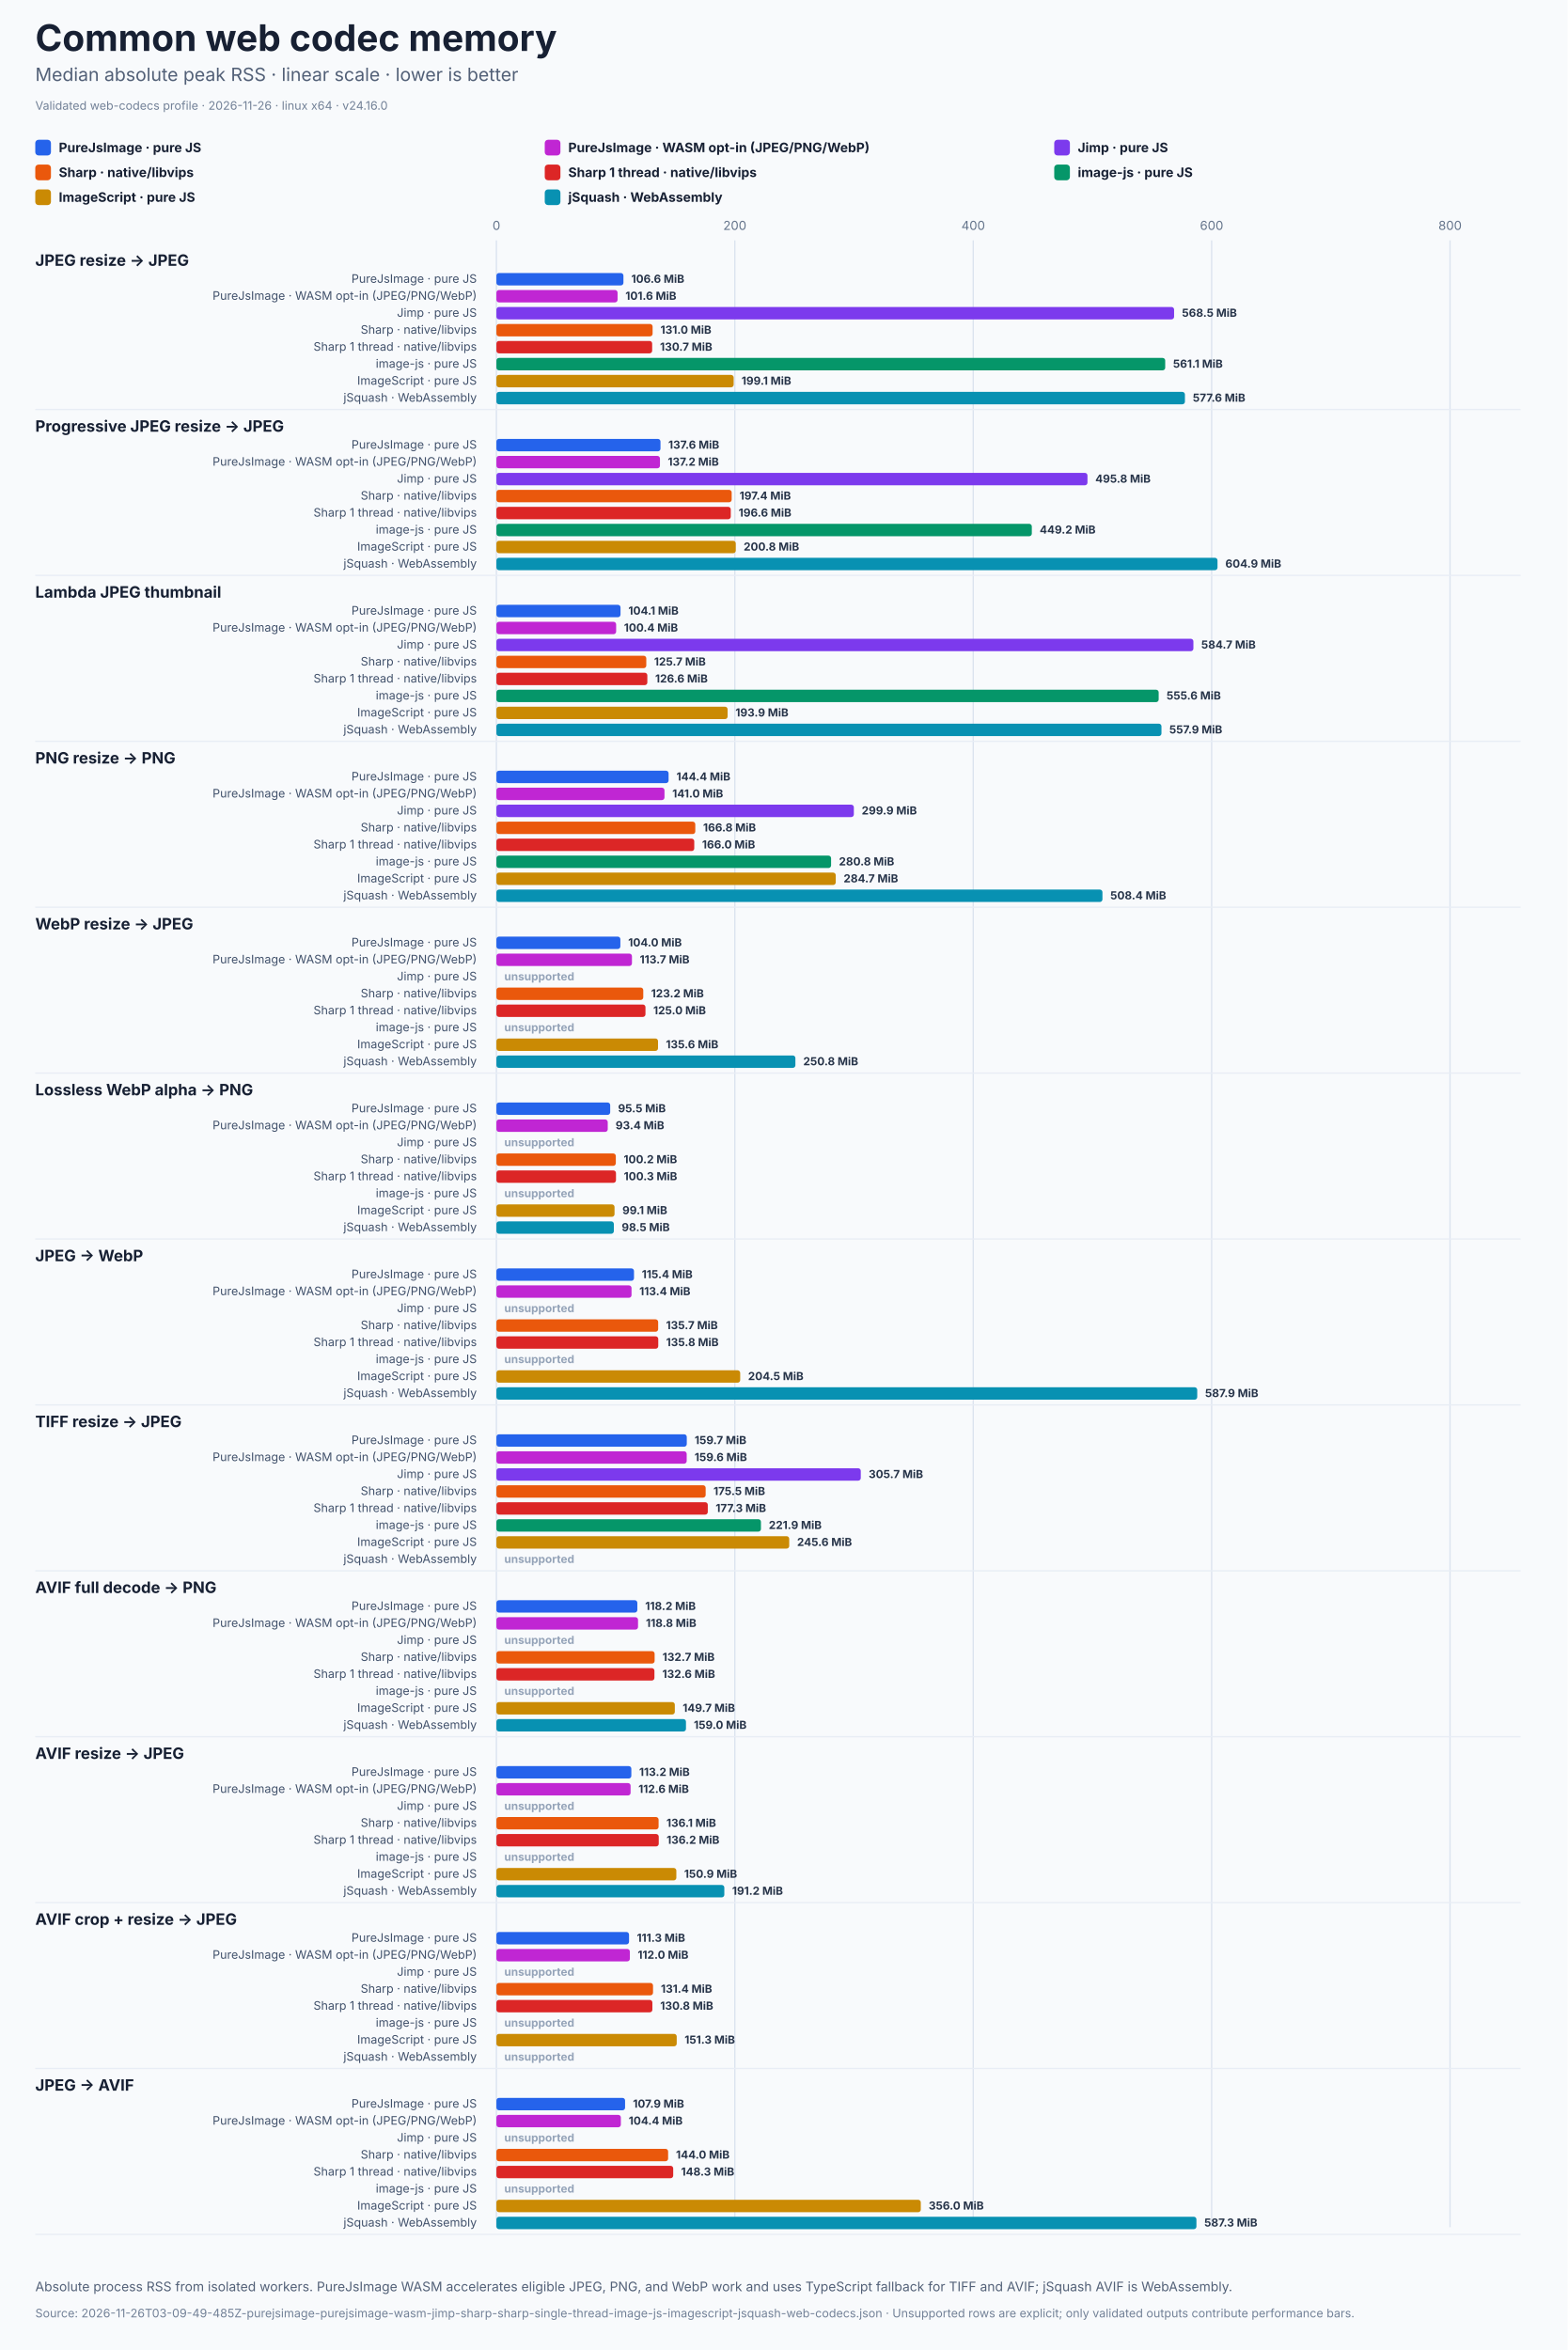
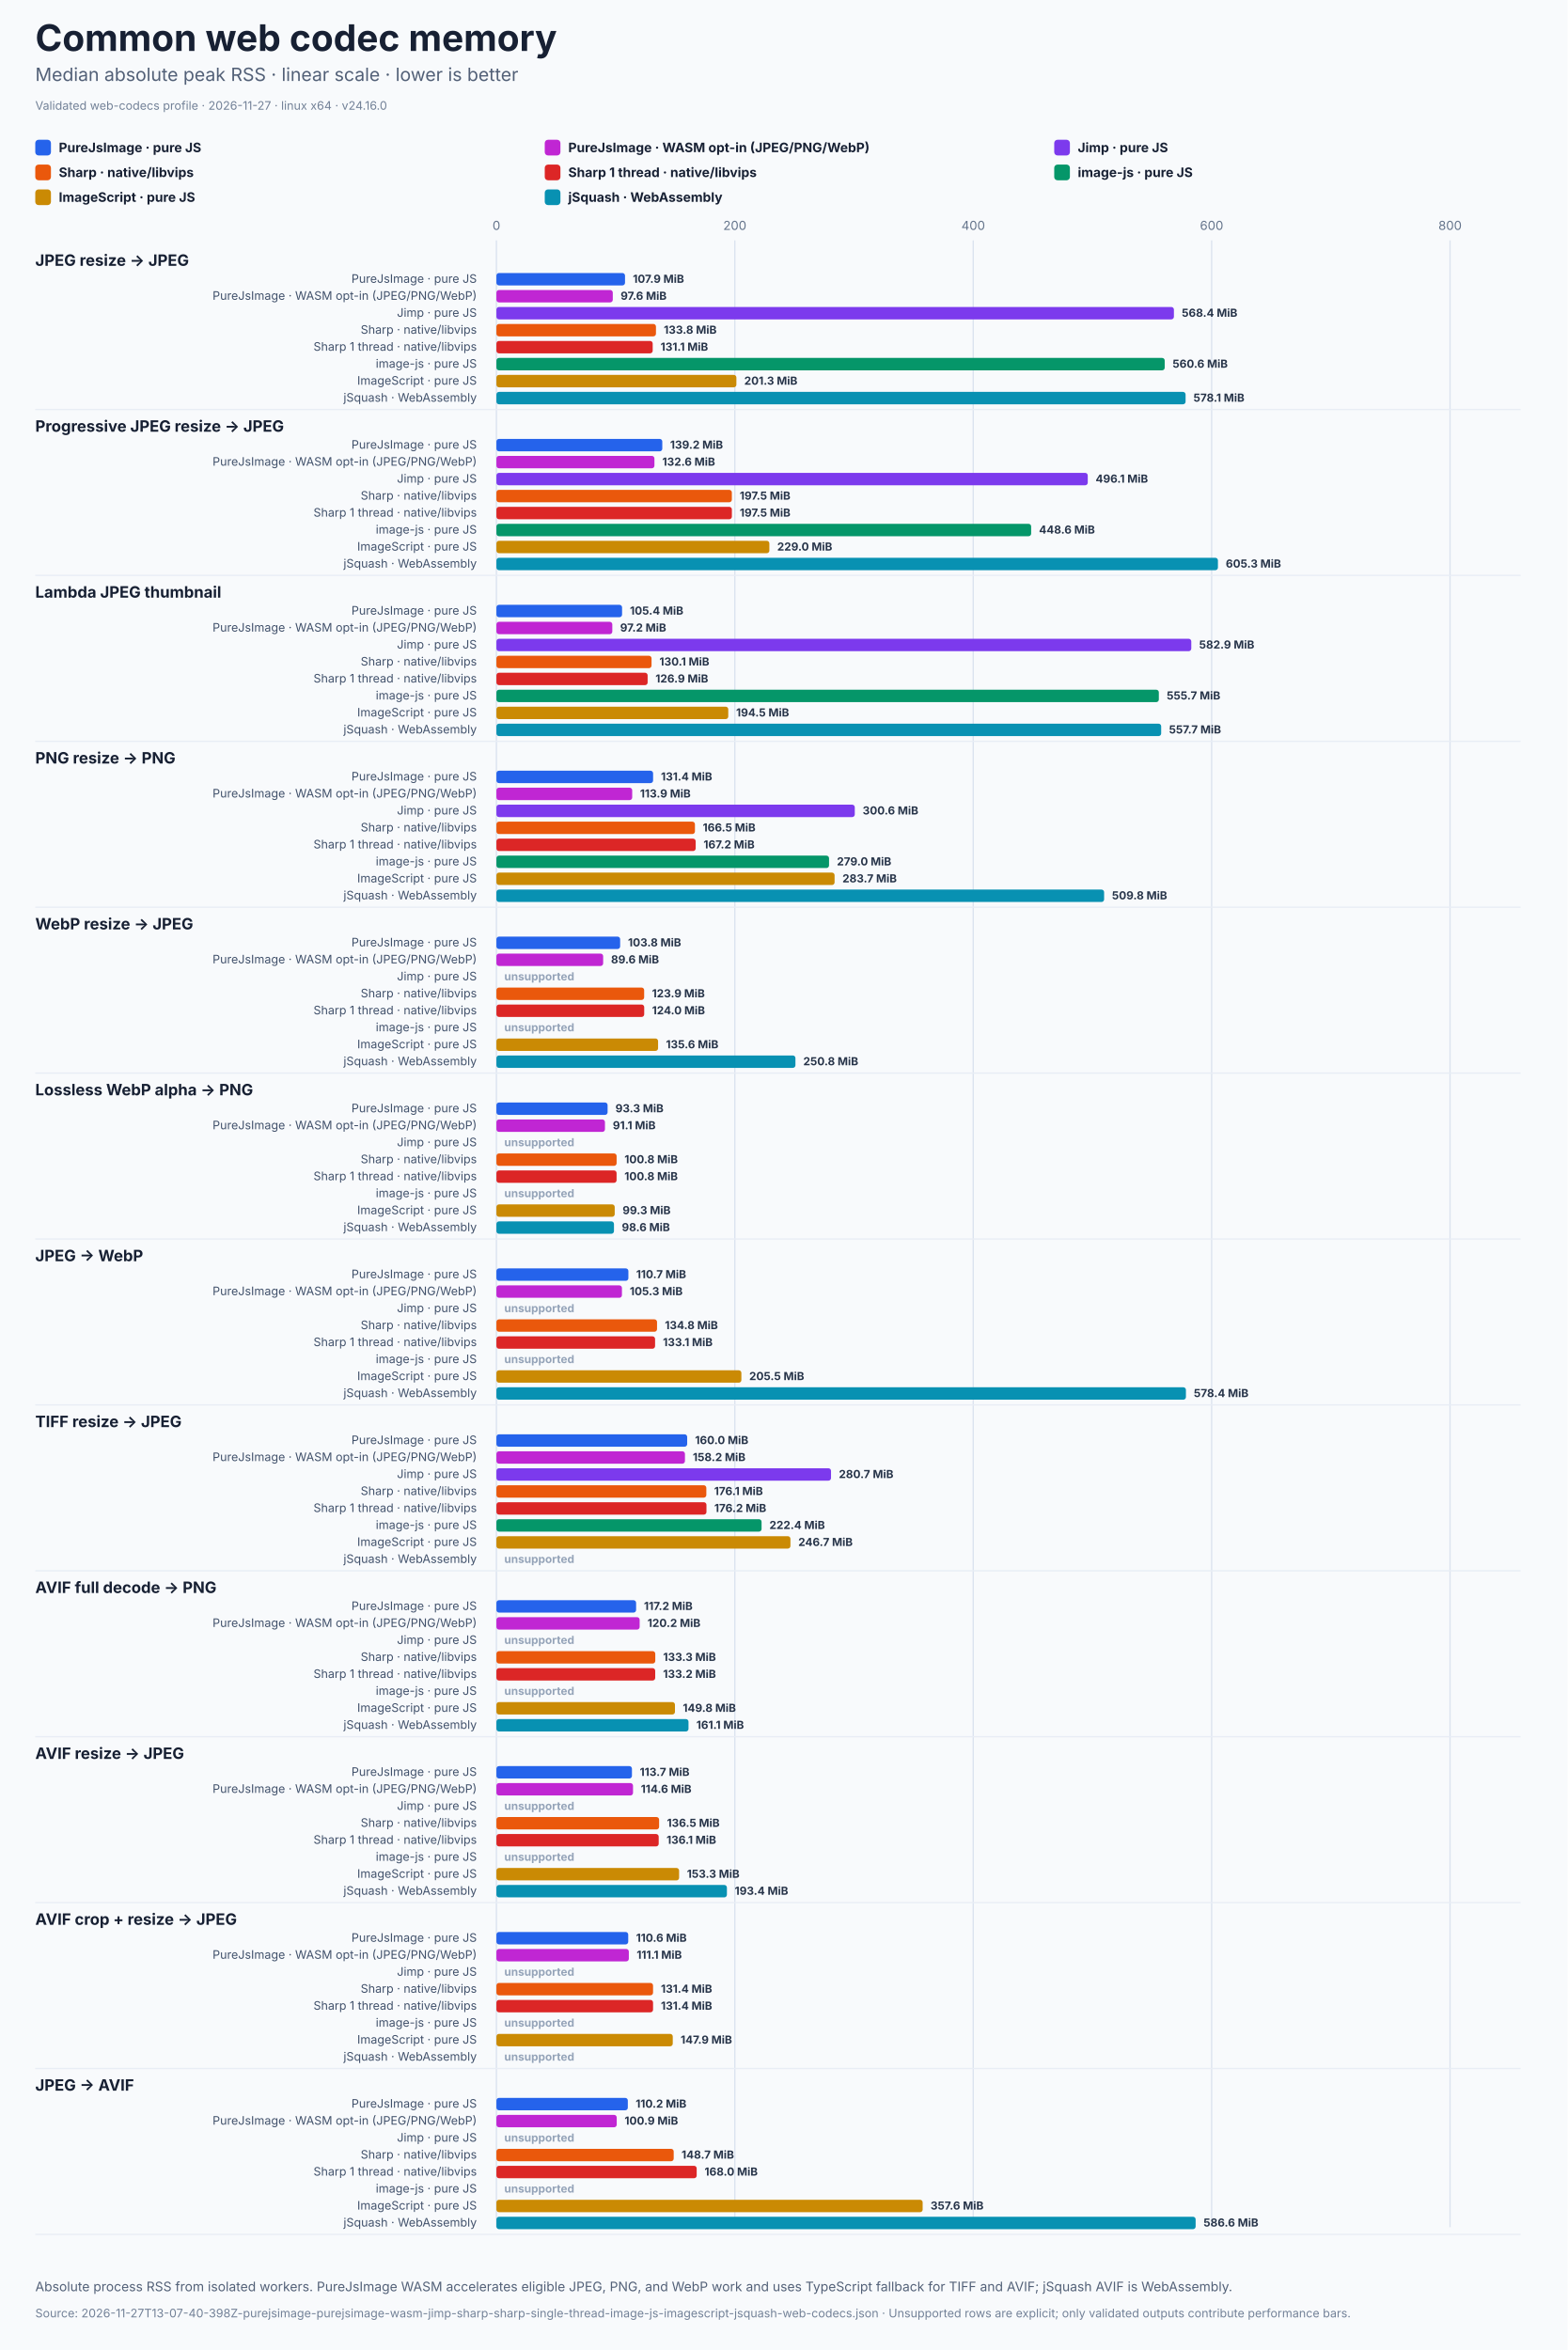
<svg xmlns="http://www.w3.org/2000/svg" width="2400" height="3598" viewBox="0 0 2400 3598" role="img" aria-labelledby="title subtitle">
  <rect width="2400" height="3598" fill="#f8fafc" />
  <style>
      text { font-family: Inter, Arial, sans-serif; fill: #172033; }
      .title { font-size: 56px; font-weight: 750; }
      .subtitle { font-size: 28px; fill: #526077; }
      .legend { font-size: 20px; font-weight: 650; }
      .tick { font-size: 19px; fill: #64748b; }
      .workflow { font-size: 24px; font-weight: 750; }
      .engine { font-size: 18px; fill: #40506a; }
      .value { font-size: 17px; font-weight: 700; fill: #273449; }
      .unsupported { font-size: 17px; font-weight: 700; fill: #94a3b8; }
      .footer { font-size: 20px; fill: #526077; }
      .source { font-size: 18px; fill: #718096; }
    </style>
  <text x="54" y="78" class="title" id="heading">Common web codec memory</text>
  <text x="54" y="124" class="subtitle" id="subtitle">Median absolute peak RSS · linear scale · lower is better</text>
-   <text x="54" y="168" class="source">Validated web-codecs profile · 2026-11-26 · linux x64 · v24.16.0</text>
+   <text x="54" y="168" class="source">Validated web-codecs profile · 2026-11-27 · linux x64 · v24.16.0</text>
  <rect x="54" y="214" width="24" height="24" rx="5" fill="#2563eb" />
  <text x="90" y="233" class="legend">PureJsImage · pure JS</text>
  <rect x="834" y="214" width="24" height="24" rx="5" fill="#c026d3" />
  <text x="870" y="233" class="legend">PureJsImage · WASM opt-in (JPEG/PNG/WebP)</text>
  <rect x="1614" y="214" width="24" height="24" rx="5" fill="#7c3aed" />
  <text x="1650" y="233" class="legend">Jimp · pure JS</text>
  <rect x="54" y="252" width="24" height="24" rx="5" fill="#ea580c" />
  <text x="90" y="271" class="legend">Sharp · native/libvips</text>
  <rect x="834" y="252" width="24" height="24" rx="5" fill="#dc2626" />
  <text x="870" y="271" class="legend">Sharp 1 thread · native/libvips</text>
  <rect x="1614" y="252" width="24" height="24" rx="5" fill="#059669" />
  <text x="1650" y="271" class="legend">image-js · pure JS</text>
  <rect x="54" y="290" width="24" height="24" rx="5" fill="#ca8a04" />
  <text x="90" y="309" class="legend">ImageScript · pure JS</text>
  <rect x="834" y="290" width="24" height="24" rx="5" fill="#0891b2" />
  <text x="870" y="309" class="legend">jSquash · WebAssembly</text>
  <line x1="760" y1="368" x2="760" y2="3410" stroke="#dbe3ef" stroke-width="2" />
  <text x="760" y="352" text-anchor="middle" class="tick">0</text>
  <line x1="1125" y1="368" x2="1125" y2="3410" stroke="#dbe3ef" stroke-width="2" />
  <text x="1125" y="352" text-anchor="middle" class="tick">200</text>
  <line x1="1490" y1="368" x2="1490" y2="3410" stroke="#dbe3ef" stroke-width="2" />
  <text x="1490" y="352" text-anchor="middle" class="tick">400</text>
  <line x1="1855" y1="368" x2="1855" y2="3410" stroke="#dbe3ef" stroke-width="2" />
  <text x="1855" y="352" text-anchor="middle" class="tick">600</text>
  <line x1="2220" y1="368" x2="2220" y2="3410" stroke="#dbe3ef" stroke-width="2" />
  <text x="2220" y="352" text-anchor="middle" class="tick">800</text>
  <text x="54" y="407" class="workflow">JPEG resize → JPEG</text>
  <line x1="54" y1="627" x2="2328" y2="627" stroke="#e8edf5" stroke-width="2" />
  <text x="730" y="433" text-anchor="end" class="engine">PureJsImage · pure JS</text>
-   <rect x="760" y="418" width="194.477" height="19" rx="4" fill="#2563eb" />
-   <text x="966.477" y="433" class="value">106.6 MiB</text>
+   <rect x="760" y="418" width="196.9" height="19" rx="4" fill="#2563eb" />
+   <text x="968.9" y="433" class="value">107.9 MiB</text>
  <text x="730" y="459" text-anchor="end" class="engine">PureJsImage · WASM opt-in (JPEG/PNG/WebP)</text>
-   <rect x="760" y="444" width="185.494" height="19" rx="4" fill="#c026d3" />
-   <text x="957.494" y="459" class="value">101.6 MiB</text>
+   <rect x="760" y="444" width="178.166" height="19" rx="4" fill="#c026d3" />
+   <text x="950.166" y="459" class="value">97.6 MiB</text>
  <text x="730" y="485" text-anchor="end" class="engine">Jimp · pure JS</text>
-   <rect x="760" y="470" width="1037.527" height="19" rx="4" fill="#7c3aed" />
-   <text x="1809.527" y="485" class="value">568.5 MiB</text>
+   <rect x="760" y="470" width="1037.249" height="19" rx="4" fill="#7c3aed" />
+   <text x="1809.249" y="485" class="value">568.4 MiB</text>
  <text x="730" y="511" text-anchor="end" class="engine">Sharp · native/libvips</text>
-   <rect x="760" y="496" width="239.139" height="19" rx="4" fill="#ea580c" />
-   <text x="1011.139" y="511" class="value">131.0 MiB</text>
+   <rect x="760" y="496" width="244.272" height="19" rx="4" fill="#ea580c" />
+   <text x="1016.272" y="511" class="value">133.8 MiB</text>
  <text x="730" y="537" text-anchor="end" class="engine">Sharp 1 thread · native/libvips</text>
-   <rect x="760" y="522" width="238.455" height="19" rx="4" fill="#dc2626" />
-   <text x="1010.455" y="537" class="value">130.7 MiB</text>
+   <rect x="760" y="522" width="239.275" height="19" rx="4" fill="#dc2626" />
+   <text x="1011.275" y="537" class="value">131.1 MiB</text>
  <text x="730" y="563" text-anchor="end" class="engine">image-js · pure JS</text>
-   <rect x="760" y="548" width="1023.925" height="19" rx="4" fill="#059669" />
-   <text x="1795.925" y="563" class="value">561.1 MiB</text>
+   <rect x="760" y="548" width="1023.155" height="19" rx="4" fill="#059669" />
+   <text x="1795.155" y="563" class="value">560.6 MiB</text>
  <text x="730" y="589" text-anchor="end" class="engine">ImageScript · pure JS</text>
-   <rect x="760" y="574" width="363.268" height="19" rx="4" fill="#ca8a04" />
-   <text x="1135.268" y="589" class="value">199.1 MiB</text>
+   <rect x="760" y="574" width="367.402" height="19" rx="4" fill="#ca8a04" />
+   <text x="1139.402" y="589" class="value">201.3 MiB</text>
  <text x="730" y="615" text-anchor="end" class="engine">jSquash · WebAssembly</text>
-   <rect x="760" y="600" width="1054.13" height="19" rx="4" fill="#0891b2" />
-   <text x="1826.13" y="615" class="value">577.6 MiB</text>
+   <rect x="760" y="600" width="1055.107" height="19" rx="4" fill="#0891b2" />
+   <text x="1827.107" y="615" class="value">578.1 MiB</text>
  <text x="54" y="661" class="workflow">Progressive JPEG resize → JPEG</text>
  <line x1="54" y1="881" x2="2328" y2="881" stroke="#e8edf5" stroke-width="2" />
  <text x="730" y="687" text-anchor="end" class="engine">PureJsImage · pure JS</text>
-   <rect x="760" y="672" width="251.208" height="19" rx="4" fill="#2563eb" />
-   <text x="1023.208" y="687" class="value">137.6 MiB</text>
+   <rect x="760" y="672" width="253.96" height="19" rx="4" fill="#2563eb" />
+   <text x="1025.96" y="687" class="value">139.2 MiB</text>
  <text x="730" y="713" text-anchor="end" class="engine">PureJsImage · WASM opt-in (JPEG/PNG/WebP)</text>
-   <rect x="760" y="698" width="250.389" height="19" rx="4" fill="#c026d3" />
-   <text x="1022.389" y="713" class="value">137.2 MiB</text>
+   <rect x="760" y="698" width="241.919" height="19" rx="4" fill="#c026d3" />
+   <text x="1013.919" y="713" class="value">132.6 MiB</text>
  <text x="730" y="739" text-anchor="end" class="engine">Jimp · pure JS</text>
-   <rect x="760" y="724" width="904.908" height="19" rx="4" fill="#7c3aed" />
-   <text x="1676.908" y="739" class="value">495.8 MiB</text>
+   <rect x="760" y="724" width="905.343" height="19" rx="4" fill="#7c3aed" />
+   <text x="1677.343" y="739" class="value">496.1 MiB</text>
  <text x="730" y="765" text-anchor="end" class="engine">Sharp · native/libvips</text>
-   <rect x="760" y="750" width="360.202" height="19" rx="4" fill="#ea580c" />
-   <text x="1132.202" y="765" class="value">197.4 MiB</text>
+   <rect x="760" y="750" width="360.466" height="19" rx="4" fill="#ea580c" />
+   <text x="1132.466" y="765" class="value">197.5 MiB</text>
  <text x="730" y="791" text-anchor="end" class="engine">Sharp 1 thread · native/libvips</text>
-   <rect x="760" y="776" width="358.805" height="19" rx="4" fill="#dc2626" />
-   <text x="1130.805" y="791" class="value">196.6 MiB</text>
+   <rect x="760" y="776" width="360.516" height="19" rx="4" fill="#dc2626" />
+   <text x="1132.516" y="791" class="value">197.5 MiB</text>
  <text x="730" y="817" text-anchor="end" class="engine">image-js · pure JS</text>
-   <rect x="760" y="802" width="819.71" height="19" rx="4" fill="#059669" />
-   <text x="1591.71" y="817" class="value">449.2 MiB</text>
+   <rect x="760" y="802" width="818.684" height="19" rx="4" fill="#059669" />
+   <text x="1590.684" y="817" class="value">448.6 MiB</text>
  <text x="730" y="843" text-anchor="end" class="engine">ImageScript · pure JS</text>
-   <rect x="760" y="828" width="366.469" height="19" rx="4" fill="#ca8a04" />
-   <text x="1138.469" y="843" class="value">200.8 MiB</text>
+   <rect x="760" y="828" width="417.896" height="19" rx="4" fill="#ca8a04" />
+   <text x="1189.896" y="843" class="value">229.0 MiB</text>
  <text x="730" y="869" text-anchor="end" class="engine">jSquash · WebAssembly</text>
-   <rect x="760" y="854" width="1103.99" height="19" rx="4" fill="#0891b2" />
-   <text x="1875.99" y="869" class="value">604.9 MiB</text>
+   <rect x="760" y="854" width="1104.638" height="19" rx="4" fill="#0891b2" />
+   <text x="1876.638" y="869" class="value">605.3 MiB</text>
  <text x="54" y="915" class="workflow">Lambda JPEG thumbnail</text>
  <line x1="54" y1="1135" x2="2328" y2="1135" stroke="#e8edf5" stroke-width="2" />
  <text x="730" y="941" text-anchor="end" class="engine">PureJsImage · pure JS</text>
-   <rect x="760" y="926" width="190.007" height="19" rx="4" fill="#2563eb" />
-   <text x="962.007" y="941" class="value">104.1 MiB</text>
+   <rect x="760" y="926" width="192.388" height="19" rx="4" fill="#2563eb" />
+   <text x="964.388" y="941" class="value">105.4 MiB</text>
  <text x="730" y="967" text-anchor="end" class="engine">PureJsImage · WASM opt-in (JPEG/PNG/WebP)</text>
-   <rect x="760" y="952" width="183.313" height="19" rx="4" fill="#c026d3" />
-   <text x="955.313" y="967" class="value">100.4 MiB</text>
+   <rect x="760" y="952" width="177.438" height="19" rx="4" fill="#c026d3" />
+   <text x="949.438" y="967" class="value">97.2 MiB</text>
  <text x="730" y="993" text-anchor="end" class="engine">Jimp · pure JS</text>
-   <rect x="760" y="978" width="1067.09" height="19" rx="4" fill="#7c3aed" />
-   <text x="1839.09" y="993" class="value">584.7 MiB</text>
+   <rect x="760" y="978" width="1063.847" height="19" rx="4" fill="#7c3aed" />
+   <text x="1835.847" y="993" class="value">582.9 MiB</text>
  <text x="730" y="1019" text-anchor="end" class="engine">Sharp · native/libvips</text>
-   <rect x="760" y="1004" width="229.472" height="19" rx="4" fill="#ea580c" />
-   <text x="1001.472" y="1019" class="value">125.7 MiB</text>
+   <rect x="760" y="1004" width="237.514" height="19" rx="4" fill="#ea580c" />
+   <text x="1009.514" y="1019" class="value">130.1 MiB</text>
  <text x="730" y="1045" text-anchor="end" class="engine">Sharp 1 thread · native/libvips</text>
-   <rect x="760" y="1030" width="231.069" height="19" rx="4" fill="#dc2626" />
-   <text x="1003.069" y="1045" class="value">126.6 MiB</text>
+   <rect x="760" y="1030" width="231.518" height="19" rx="4" fill="#dc2626" />
+   <text x="1003.518" y="1045" class="value">126.9 MiB</text>
  <text x="730" y="1071" text-anchor="end" class="engine">image-js · pure JS</text>
-   <rect x="760" y="1056" width="1013.923" height="19" rx="4" fill="#059669" />
-   <text x="1785.923" y="1071" class="value">555.6 MiB</text>
+   <rect x="760" y="1056" width="1014.172" height="19" rx="4" fill="#059669" />
+   <text x="1786.172" y="1071" class="value">555.7 MiB</text>
  <text x="730" y="1097" text-anchor="end" class="engine">ImageScript · pure JS</text>
-   <rect x="760" y="1082" width="353.95" height="19" rx="4" fill="#ca8a04" />
-   <text x="1125.95" y="1097" class="value">193.9 MiB</text>
+   <rect x="760" y="1082" width="354.97" height="19" rx="4" fill="#ca8a04" />
+   <text x="1126.97" y="1097" class="value">194.5 MiB</text>
  <text x="730" y="1123" text-anchor="end" class="engine">jSquash · WebAssembly</text>
-   <rect x="760" y="1108" width="1018.186" height="19" rx="4" fill="#0891b2" />
-   <text x="1790.186" y="1123" class="value">557.9 MiB</text>
+   <rect x="760" y="1108" width="1017.744" height="19" rx="4" fill="#0891b2" />
+   <text x="1789.744" y="1123" class="value">557.7 MiB</text>
  <text x="54" y="1169" class="workflow">PNG resize → PNG</text>
  <line x1="54" y1="1389" x2="2328" y2="1389" stroke="#e8edf5" stroke-width="2" />
  <text x="730" y="1195" text-anchor="end" class="engine">PureJsImage · pure JS</text>
-   <rect x="760" y="1180" width="263.606" height="19" rx="4" fill="#2563eb" />
-   <text x="1035.606" y="1195" class="value">144.4 MiB</text>
+   <rect x="760" y="1180" width="239.888" height="19" rx="4" fill="#2563eb" />
+   <text x="1011.888" y="1195" class="value">131.4 MiB</text>
  <text x="730" y="1221" text-anchor="end" class="engine">PureJsImage · WASM opt-in (JPEG/PNG/WebP)</text>
-   <rect x="760" y="1206" width="257.332" height="19" rx="4" fill="#c026d3" />
-   <text x="1029.332" y="1221" class="value">141.0 MiB</text>
+   <rect x="760" y="1206" width="207.9" height="19" rx="4" fill="#c026d3" />
+   <text x="979.9" y="1221" class="value">113.9 MiB</text>
  <text x="730" y="1247" text-anchor="end" class="engine">Jimp · pure JS</text>
-   <rect x="760" y="1232" width="547.236" height="19" rx="4" fill="#7c3aed" />
-   <text x="1319.236" y="1247" class="value">299.9 MiB</text>
+   <rect x="760" y="1232" width="548.662" height="19" rx="4" fill="#7c3aed" />
+   <text x="1320.662" y="1247" class="value">300.6 MiB</text>
  <text x="730" y="1273" text-anchor="end" class="engine">Sharp · native/libvips</text>
-   <rect x="760" y="1258" width="304.483" height="19" rx="4" fill="#ea580c" />
-   <text x="1076.483" y="1273" class="value">166.8 MiB</text>
+   <rect x="760" y="1258" width="303.948" height="19" rx="4" fill="#ea580c" />
+   <text x="1075.948" y="1273" class="value">166.5 MiB</text>
  <text x="730" y="1299" text-anchor="end" class="engine">Sharp 1 thread · native/libvips</text>
-   <rect x="760" y="1284" width="302.914" height="19" rx="4" fill="#dc2626" />
-   <text x="1074.914" y="1299" class="value">166.0 MiB</text>
+   <rect x="760" y="1284" width="305.074" height="19" rx="4" fill="#dc2626" />
+   <text x="1077.074" y="1299" class="value">167.2 MiB</text>
  <text x="730" y="1325" text-anchor="end" class="engine">image-js · pure JS</text>
-   <rect x="760" y="1310" width="512.383" height="19" rx="4" fill="#059669" />
-   <text x="1284.383" y="1325" class="value">280.8 MiB</text>
+   <rect x="760" y="1310" width="509.261" height="19" rx="4" fill="#059669" />
+   <text x="1281.261" y="1325" class="value">279.0 MiB</text>
  <text x="730" y="1351" text-anchor="end" class="engine">ImageScript · pure JS</text>
-   <rect x="760" y="1336" width="519.519" height="19" rx="4" fill="#ca8a04" />
-   <text x="1291.519" y="1351" class="value">284.7 MiB</text>
+   <rect x="760" y="1336" width="517.744" height="19" rx="4" fill="#ca8a04" />
+   <text x="1289.744" y="1351" class="value">283.7 MiB</text>
  <text x="730" y="1377" text-anchor="end" class="engine">jSquash · WebAssembly</text>
-   <rect x="760" y="1362" width="927.834" height="19" rx="4" fill="#0891b2" />
-   <text x="1699.834" y="1377" class="value">508.4 MiB</text>
+   <rect x="760" y="1362" width="930.379" height="19" rx="4" fill="#0891b2" />
+   <text x="1702.379" y="1377" class="value">509.8 MiB</text>
  <text x="54" y="1423" class="workflow">WebP resize → JPEG</text>
  <line x1="54" y1="1643" x2="2328" y2="1643" stroke="#e8edf5" stroke-width="2" />
  <text x="730" y="1449" text-anchor="end" class="engine">PureJsImage · pure JS</text>
-   <rect x="760" y="1434" width="189.779" height="19" rx="4" fill="#2563eb" />
-   <text x="961.779" y="1449" class="value">104.0 MiB</text>
+   <rect x="760" y="1434" width="189.451" height="19" rx="4" fill="#2563eb" />
+   <text x="961.451" y="1449" class="value">103.8 MiB</text>
  <text x="730" y="1475" text-anchor="end" class="engine">PureJsImage · WASM opt-in (JPEG/PNG/WebP)</text>
-   <rect x="760" y="1460" width="207.515" height="19" rx="4" fill="#c026d3" />
-   <text x="979.515" y="1475" class="value">113.7 MiB</text>
+   <rect x="760" y="1460" width="163.43" height="19" rx="4" fill="#c026d3" />
+   <text x="935.43" y="1475" class="value">89.6 MiB</text>
  <text x="730" y="1501" text-anchor="end" class="engine">Jimp · pure JS</text>
  <text x="772" y="1501" class="unsupported">unsupported</text>
  <text x="730" y="1527" text-anchor="end" class="engine">Sharp · native/libvips</text>
-   <rect x="760" y="1512" width="224.839" height="19" rx="4" fill="#ea580c" />
-   <text x="996.839" y="1527" class="value">123.2 MiB</text>
+   <rect x="760" y="1512" width="226.207" height="19" rx="4" fill="#ea580c" />
+   <text x="998.207" y="1527" class="value">123.9 MiB</text>
  <text x="730" y="1553" text-anchor="end" class="engine">Sharp 1 thread · native/libvips</text>
-   <rect x="760" y="1538" width="228.211" height="19" rx="4" fill="#dc2626" />
-   <text x="1000.211" y="1553" class="value">125.0 MiB</text>
+   <rect x="760" y="1538" width="226.293" height="19" rx="4" fill="#dc2626" />
+   <text x="998.293" y="1553" class="value">124.0 MiB</text>
  <text x="730" y="1579" text-anchor="end" class="engine">image-js · pure JS</text>
  <text x="772" y="1579" class="unsupported">unsupported</text>
  <text x="730" y="1605" text-anchor="end" class="engine">ImageScript · pure JS</text>
-   <rect x="760" y="1590" width="247.437" height="19" rx="4" fill="#ca8a04" />
-   <text x="1019.437" y="1605" class="value">135.6 MiB</text>
+   <rect x="760" y="1590" width="247.516" height="19" rx="4" fill="#ca8a04" />
+   <text x="1019.516" y="1605" class="value">135.6 MiB</text>
  <text x="730" y="1631" text-anchor="end" class="engine">jSquash · WebAssembly</text>
-   <rect x="760" y="1616" width="457.747" height="19" rx="4" fill="#0891b2" />
-   <text x="1229.747" y="1631" class="value">250.8 MiB</text>
+   <rect x="760" y="1616" width="457.797" height="19" rx="4" fill="#0891b2" />
+   <text x="1229.797" y="1631" class="value">250.8 MiB</text>
  <text x="54" y="1677" class="workflow">Lossless WebP alpha → PNG</text>
  <line x1="54" y1="1897" x2="2328" y2="1897" stroke="#e8edf5" stroke-width="2" />
  <text x="730" y="1703" text-anchor="end" class="engine">PureJsImage · pure JS</text>
-   <rect x="760" y="1688" width="174.209" height="19" rx="4" fill="#2563eb" />
-   <text x="946.209" y="1703" class="value">95.5 MiB</text>
+   <rect x="760" y="1688" width="170.217" height="19" rx="4" fill="#2563eb" />
+   <text x="942.217" y="1703" class="value">93.3 MiB</text>
  <text x="730" y="1729" text-anchor="end" class="engine">PureJsImage · WASM opt-in (JPEG/PNG/WebP)</text>
-   <rect x="760" y="1714" width="170.466" height="19" rx="4" fill="#c026d3" />
-   <text x="942.466" y="1729" class="value">93.4 MiB</text>
+   <rect x="760" y="1714" width="166.189" height="19" rx="4" fill="#c026d3" />
+   <text x="938.189" y="1729" class="value">91.1 MiB</text>
  <text x="730" y="1755" text-anchor="end" class="engine">Jimp · pure JS</text>
  <text x="772" y="1755" class="unsupported">unsupported</text>
  <text x="730" y="1781" text-anchor="end" class="engine">Sharp · native/libvips</text>
-   <rect x="760" y="1766" width="182.814" height="19" rx="4" fill="#ea580c" />
-   <text x="954.814" y="1781" class="value">100.2 MiB</text>
+   <rect x="760" y="1766" width="184.04" height="19" rx="4" fill="#ea580c" />
+   <text x="956.04" y="1781" class="value">100.8 MiB</text>
  <text x="730" y="1807" text-anchor="end" class="engine">Sharp 1 thread · native/libvips</text>
-   <rect x="760" y="1792" width="183.07" height="19" rx="4" fill="#dc2626" />
-   <text x="955.07" y="1807" class="value">100.3 MiB</text>
+   <rect x="760" y="1792" width="183.99" height="19" rx="4" fill="#dc2626" />
+   <text x="955.99" y="1807" class="value">100.8 MiB</text>
  <text x="730" y="1833" text-anchor="end" class="engine">image-js · pure JS</text>
  <text x="772" y="1833" class="unsupported">unsupported</text>
  <text x="730" y="1859" text-anchor="end" class="engine">ImageScript · pure JS</text>
-   <rect x="760" y="1844" width="180.853" height="19" rx="4" fill="#ca8a04" />
-   <text x="952.853" y="1859" class="value">99.1 MiB</text>
+   <rect x="760" y="1844" width="181.138" height="19" rx="4" fill="#ca8a04" />
+   <text x="953.138" y="1859" class="value">99.3 MiB</text>
  <text x="730" y="1885" text-anchor="end" class="engine">jSquash · WebAssembly</text>
-   <rect x="760" y="1870" width="179.805" height="19" rx="4" fill="#0891b2" />
-   <text x="951.805" y="1885" class="value">98.5 MiB</text>
+   <rect x="760" y="1870" width="179.983" height="19" rx="4" fill="#0891b2" />
+   <text x="951.983" y="1885" class="value">98.6 MiB</text>
  <text x="54" y="1931" class="workflow">JPEG → WebP</text>
  <line x1="54" y1="2151" x2="2328" y2="2151" stroke="#e8edf5" stroke-width="2" />
  <text x="730" y="1957" text-anchor="end" class="engine">PureJsImage · pure JS</text>
-   <rect x="760" y="1942" width="210.645" height="19" rx="4" fill="#2563eb" />
-   <text x="982.645" y="1957" class="value">115.4 MiB</text>
+   <rect x="760" y="1942" width="202.047" height="19" rx="4" fill="#2563eb" />
+   <text x="974.047" y="1957" class="value">110.7 MiB</text>
  <text x="730" y="1983" text-anchor="end" class="engine">PureJsImage · WASM opt-in (JPEG/PNG/WebP)</text>
-   <rect x="760" y="1968" width="206.867" height="19" rx="4" fill="#c026d3" />
-   <text x="978.867" y="1983" class="value">113.4 MiB</text>
+   <rect x="760" y="1968" width="192.181" height="19" rx="4" fill="#c026d3" />
+   <text x="964.181" y="1983" class="value">105.3 MiB</text>
  <text x="730" y="2009" text-anchor="end" class="engine">Jimp · pure JS</text>
  <text x="772" y="2009" class="unsupported">unsupported</text>
  <text x="730" y="2035" text-anchor="end" class="engine">Sharp · native/libvips</text>
-   <rect x="760" y="2020" width="247.651" height="19" rx="4" fill="#ea580c" />
-   <text x="1019.651" y="2035" class="value">135.7 MiB</text>
+   <rect x="760" y="2020" width="245.926" height="19" rx="4" fill="#ea580c" />
+   <text x="1017.926" y="2035" class="value">134.8 MiB</text>
  <text x="730" y="2061" text-anchor="end" class="engine">Sharp 1 thread · native/libvips</text>
-   <rect x="760" y="2046" width="247.794" height="19" rx="4" fill="#dc2626" />
-   <text x="1019.794" y="2061" class="value">135.8 MiB</text>
+   <rect x="760" y="2046" width="242.917" height="19" rx="4" fill="#dc2626" />
+   <text x="1014.917" y="2061" class="value">133.1 MiB</text>
  <text x="730" y="2087" text-anchor="end" class="engine">image-js · pure JS</text>
  <text x="772" y="2087" class="unsupported">unsupported</text>
  <text x="730" y="2113" text-anchor="end" class="engine">ImageScript · pure JS</text>
-   <rect x="760" y="2098" width="373.241" height="19" rx="4" fill="#ca8a04" />
-   <text x="1145.241" y="2113" class="value">204.5 MiB</text>
+   <rect x="760" y="2098" width="375.045" height="19" rx="4" fill="#ca8a04" />
+   <text x="1147.045" y="2113" class="value">205.5 MiB</text>
  <text x="730" y="2139" text-anchor="end" class="engine">jSquash · WebAssembly</text>
-   <rect x="760" y="2124" width="1072.95" height="19" rx="4" fill="#0891b2" />
-   <text x="1844.95" y="2139" class="value">587.9 MiB</text>
+   <rect x="760" y="2124" width="1055.648" height="19" rx="4" fill="#0891b2" />
+   <text x="1827.648" y="2139" class="value">578.4 MiB</text>
  <text x="54" y="2185" class="workflow">TIFF resize → JPEG</text>
  <line x1="54" y1="2405" x2="2328" y2="2405" stroke="#e8edf5" stroke-width="2" />
  <text x="730" y="2211" text-anchor="end" class="engine">PureJsImage · pure JS</text>
-   <rect x="760" y="2196" width="291.451" height="19" rx="4" fill="#2563eb" />
-   <text x="1063.451" y="2211" class="value">159.7 MiB</text>
+   <rect x="760" y="2196" width="292.071" height="19" rx="4" fill="#2563eb" />
+   <text x="1064.071" y="2211" class="value">160.0 MiB</text>
  <text x="730" y="2237" text-anchor="end" class="engine">PureJsImage · WASM opt-in (JPEG/PNG/WebP)</text>
-   <rect x="760" y="2222" width="291.323" height="19" rx="4" fill="#c026d3" />
-   <text x="1063.323" y="2237" class="value">159.6 MiB</text>
+   <rect x="760" y="2222" width="288.642" height="19" rx="4" fill="#c026d3" />
+   <text x="1060.642" y="2237" class="value">158.2 MiB</text>
  <text x="730" y="2263" text-anchor="end" class="engine">Jimp · pure JS</text>
-   <rect x="760" y="2248" width="557.844" height="19" rx="4" fill="#7c3aed" />
-   <text x="1329.844" y="2263" class="value">305.7 MiB</text>
+   <rect x="760" y="2248" width="512.29" height="19" rx="4" fill="#7c3aed" />
+   <text x="1284.29" y="2263" class="value">280.7 MiB</text>
  <text x="730" y="2289" text-anchor="end" class="engine">Sharp · native/libvips</text>
-   <rect x="760" y="2274" width="320.359" height="19" rx="4" fill="#ea580c" />
-   <text x="1092.359" y="2289" class="value">175.5 MiB</text>
+   <rect x="760" y="2274" width="321.392" height="19" rx="4" fill="#ea580c" />
+   <text x="1093.392" y="2289" class="value">176.1 MiB</text>
  <text x="730" y="2315" text-anchor="end" class="engine">Sharp 1 thread · native/libvips</text>
-   <rect x="760" y="2300" width="323.624" height="19" rx="4" fill="#dc2626" />
-   <text x="1095.624" y="2315" class="value">177.3 MiB</text>
+   <rect x="760" y="2300" width="321.592" height="19" rx="4" fill="#dc2626" />
+   <text x="1093.592" y="2315" class="value">176.2 MiB</text>
  <text x="730" y="2341" text-anchor="end" class="engine">image-js · pure JS</text>
-   <rect x="760" y="2326" width="404.986" height="19" rx="4" fill="#059669" />
-   <text x="1176.986" y="2341" class="value">221.9 MiB</text>
+   <rect x="760" y="2326" width="405.956" height="19" rx="4" fill="#059669" />
+   <text x="1177.956" y="2341" class="value">222.4 MiB</text>
  <text x="730" y="2367" text-anchor="end" class="engine">ImageScript · pure JS</text>
-   <rect x="760" y="2352" width="448.301" height="19" rx="4" fill="#ca8a04" />
-   <text x="1220.301" y="2367" class="value">245.6 MiB</text>
+   <rect x="760" y="2352" width="450.155" height="19" rx="4" fill="#ca8a04" />
+   <text x="1222.155" y="2367" class="value">246.7 MiB</text>
  <text x="730" y="2393" text-anchor="end" class="engine">jSquash · WebAssembly</text>
  <text x="772" y="2393" class="unsupported">unsupported</text>
  <text x="54" y="2439" class="workflow">AVIF full decode → PNG</text>
  <line x1="54" y1="2659" x2="2328" y2="2659" stroke="#e8edf5" stroke-width="2" />
  <text x="730" y="2465" text-anchor="end" class="engine">PureJsImage · pure JS</text>
-   <rect x="760" y="2450" width="215.749" height="19" rx="4" fill="#2563eb" />
-   <text x="987.749" y="2465" class="value">118.2 MiB</text>
+   <rect x="760" y="2450" width="213.867" height="19" rx="4" fill="#2563eb" />
+   <text x="985.867" y="2465" class="value">117.2 MiB</text>
  <text x="730" y="2491" text-anchor="end" class="engine">PureJsImage · WASM opt-in (JPEG/PNG/WebP)</text>
-   <rect x="760" y="2476" width="216.819" height="19" rx="4" fill="#c026d3" />
-   <text x="988.819" y="2491" class="value">118.8 MiB</text>
+   <rect x="760" y="2476" width="219.307" height="19" rx="4" fill="#c026d3" />
+   <text x="991.307" y="2491" class="value">120.2 MiB</text>
  <text x="730" y="2517" text-anchor="end" class="engine">Jimp · pure JS</text>
  <text x="772" y="2517" class="unsupported">unsupported</text>
  <text x="730" y="2543" text-anchor="end" class="engine">Sharp · native/libvips</text>
-   <rect x="760" y="2528" width="242.226" height="19" rx="4" fill="#ea580c" />
-   <text x="1014.226" y="2543" class="value">132.7 MiB</text>
+   <rect x="760" y="2528" width="243.224" height="19" rx="4" fill="#ea580c" />
+   <text x="1015.224" y="2543" class="value">133.3 MiB</text>
  <text x="730" y="2569" text-anchor="end" class="engine">Sharp 1 thread · native/libvips</text>
-   <rect x="760" y="2554" width="241.934" height="19" rx="4" fill="#dc2626" />
-   <text x="1013.934" y="2569" class="value">132.6 MiB</text>
+   <rect x="760" y="2554" width="243.11" height="19" rx="4" fill="#dc2626" />
+   <text x="1015.11" y="2569" class="value">133.2 MiB</text>
  <text x="730" y="2595" text-anchor="end" class="engine">image-js · pure JS</text>
  <text x="772" y="2595" class="unsupported">unsupported</text>
  <text x="730" y="2621" text-anchor="end" class="engine">ImageScript · pure JS</text>
-   <rect x="760" y="2606" width="273.151" height="19" rx="4" fill="#ca8a04" />
-   <text x="1045.151" y="2621" class="value">149.7 MiB</text>
+   <rect x="760" y="2606" width="273.358" height="19" rx="4" fill="#ca8a04" />
+   <text x="1045.358" y="2621" class="value">149.8 MiB</text>
  <text x="730" y="2647" text-anchor="end" class="engine">jSquash · WebAssembly</text>
-   <rect x="760" y="2632" width="290.218" height="19" rx="4" fill="#0891b2" />
-   <text x="1062.218" y="2647" class="value">159.0 MiB</text>
+   <rect x="760" y="2632" width="294.082" height="19" rx="4" fill="#0891b2" />
+   <text x="1066.082" y="2647" class="value">161.1 MiB</text>
  <text x="54" y="2693" class="workflow">AVIF resize → JPEG</text>
  <line x1="54" y1="2913" x2="2328" y2="2913" stroke="#e8edf5" stroke-width="2" />
  <text x="730" y="2719" text-anchor="end" class="engine">PureJsImage · pure JS</text>
-   <rect x="760" y="2704" width="206.574" height="19" rx="4" fill="#2563eb" />
-   <text x="978.574" y="2719" class="value">113.2 MiB</text>
+   <rect x="760" y="2704" width="207.515" height="19" rx="4" fill="#2563eb" />
+   <text x="979.515" y="2719" class="value">113.7 MiB</text>
  <text x="730" y="2745" text-anchor="end" class="engine">PureJsImage · WASM opt-in (JPEG/PNG/WebP)</text>
-   <rect x="760" y="2730" width="205.434" height="19" rx="4" fill="#c026d3" />
-   <text x="977.434" y="2745" class="value">112.6 MiB</text>
+   <rect x="760" y="2730" width="209.148" height="19" rx="4" fill="#c026d3" />
+   <text x="981.148" y="2745" class="value">114.6 MiB</text>
  <text x="730" y="2771" text-anchor="end" class="engine">Jimp · pure JS</text>
  <text x="772" y="2771" class="unsupported">unsupported</text>
  <text x="730" y="2797" text-anchor="end" class="engine">Sharp · native/libvips</text>
-   <rect x="760" y="2782" width="248.307" height="19" rx="4" fill="#ea580c" />
-   <text x="1020.307" y="2797" class="value">136.1 MiB</text>
+   <rect x="760" y="2782" width="249.091" height="19" rx="4" fill="#ea580c" />
+   <text x="1021.091" y="2797" class="value">136.5 MiB</text>
  <text x="730" y="2823" text-anchor="end" class="engine">Sharp 1 thread · native/libvips</text>
-   <rect x="760" y="2808" width="248.535" height="19" rx="4" fill="#dc2626" />
-   <text x="1020.535" y="2823" class="value">136.2 MiB</text>
+   <rect x="760" y="2808" width="248.464" height="19" rx="4" fill="#dc2626" />
+   <text x="1020.464" y="2823" class="value">136.1 MiB</text>
  <text x="730" y="2849" text-anchor="end" class="engine">image-js · pure JS</text>
  <text x="772" y="2849" class="unsupported">unsupported</text>
  <text x="730" y="2875" text-anchor="end" class="engine">ImageScript · pure JS</text>
-   <rect x="760" y="2860" width="275.475" height="19" rx="4" fill="#ca8a04" />
-   <text x="1047.475" y="2875" class="value">150.9 MiB</text>
+   <rect x="760" y="2860" width="279.71" height="19" rx="4" fill="#ca8a04" />
+   <text x="1051.71" y="2875" class="value">153.3 MiB</text>
  <text x="730" y="2901" text-anchor="end" class="engine">jSquash · WebAssembly</text>
-   <rect x="760" y="2886" width="348.939" height="19" rx="4" fill="#0891b2" />
-   <text x="1120.939" y="2901" class="value">191.2 MiB</text>
+   <rect x="760" y="2886" width="352.895" height="19" rx="4" fill="#0891b2" />
+   <text x="1124.895" y="2901" class="value">193.4 MiB</text>
  <text x="54" y="2947" class="workflow">AVIF crop + resize → JPEG</text>
  <line x1="54" y1="3167" x2="2328" y2="3167" stroke="#e8edf5" stroke-width="2" />
  <text x="730" y="2973" text-anchor="end" class="engine">PureJsImage · pure JS</text>
-   <rect x="760" y="2958" width="203.06" height="19" rx="4" fill="#2563eb" />
-   <text x="975.06" y="2973" class="value">111.3 MiB</text>
+   <rect x="760" y="2958" width="201.812" height="19" rx="4" fill="#2563eb" />
+   <text x="973.812" y="2973" class="value">110.6 MiB</text>
  <text x="730" y="2999" text-anchor="end" class="engine">PureJsImage · WASM opt-in (JPEG/PNG/WebP)</text>
-   <rect x="760" y="2984" width="204.336" height="19" rx="4" fill="#c026d3" />
-   <text x="976.336" y="2999" class="value">112.0 MiB</text>
+   <rect x="760" y="2984" width="202.746" height="19" rx="4" fill="#c026d3" />
+   <text x="974.746" y="2999" class="value">111.1 MiB</text>
  <text x="730" y="3025" text-anchor="end" class="engine">Jimp · pure JS</text>
  <text x="772" y="3025" class="unsupported">unsupported</text>
  <text x="730" y="3051" text-anchor="end" class="engine">Sharp · native/libvips</text>
-   <rect x="760" y="3036" width="239.781" height="19" rx="4" fill="#ea580c" />
-   <text x="1011.781" y="3051" class="value">131.4 MiB</text>
+   <rect x="760" y="3036" width="239.809" height="19" rx="4" fill="#ea580c" />
+   <text x="1011.809" y="3051" class="value">131.4 MiB</text>
  <text x="730" y="3077" text-anchor="end" class="engine">Sharp 1 thread · native/libvips</text>
-   <rect x="760" y="3062" width="238.79" height="19" rx="4" fill="#dc2626" />
-   <text x="1010.79" y="3077" class="value">130.8 MiB</text>
+   <rect x="760" y="3062" width="239.824" height="19" rx="4" fill="#dc2626" />
+   <text x="1011.824" y="3077" class="value">131.4 MiB</text>
  <text x="730" y="3103" text-anchor="end" class="engine">image-js · pure JS</text>
  <text x="772" y="3103" class="unsupported">unsupported</text>
  <text x="730" y="3129" text-anchor="end" class="engine">ImageScript · pure JS</text>
-   <rect x="760" y="3114" width="276.053" height="19" rx="4" fill="#ca8a04" />
-   <text x="1048.053" y="3129" class="value">151.3 MiB</text>
+   <rect x="760" y="3114" width="269.993" height="19" rx="4" fill="#ca8a04" />
+   <text x="1041.993" y="3129" class="value">147.9 MiB</text>
  <text x="730" y="3155" text-anchor="end" class="engine">jSquash · WebAssembly</text>
  <text x="772" y="3155" class="unsupported">unsupported</text>
  <text x="54" y="3201" class="workflow">JPEG → AVIF</text>
  <line x1="54" y1="3421" x2="2328" y2="3421" stroke="#e8edf5" stroke-width="2" />
  <text x="730" y="3227" text-anchor="end" class="engine">PureJsImage · pure JS</text>
-   <rect x="760" y="3212" width="196.993" height="19" rx="4" fill="#2563eb" />
-   <text x="968.993" y="3227" class="value">107.9 MiB</text>
+   <rect x="760" y="3212" width="201.192" height="19" rx="4" fill="#2563eb" />
+   <text x="973.192" y="3227" class="value">110.2 MiB</text>
  <text x="730" y="3253" text-anchor="end" class="engine">PureJsImage · WASM opt-in (JPEG/PNG/WebP)</text>
-   <rect x="760" y="3238" width="190.52" height="19" rx="4" fill="#c026d3" />
-   <text x="962.52" y="3253" class="value">104.4 MiB</text>
+   <rect x="760" y="3238" width="184.204" height="19" rx="4" fill="#c026d3" />
+   <text x="956.204" y="3253" class="value">100.9 MiB</text>
  <text x="730" y="3279" text-anchor="end" class="engine">Jimp · pure JS</text>
  <text x="772" y="3279" class="unsupported">unsupported</text>
  <text x="730" y="3305" text-anchor="end" class="engine">Sharp · native/libvips</text>
-   <rect x="760" y="3290" width="262.878" height="19" rx="4" fill="#ea580c" />
-   <text x="1034.878" y="3305" class="value">144.0 MiB</text>
+   <rect x="760" y="3290" width="271.426" height="19" rx="4" fill="#ea580c" />
+   <text x="1043.426" y="3305" class="value">148.7 MiB</text>
  <text x="730" y="3331" text-anchor="end" class="engine">Sharp 1 thread · native/libvips</text>
-   <rect x="760" y="3316" width="270.67" height="19" rx="4" fill="#dc2626" />
-   <text x="1042.67" y="3331" class="value">148.3 MiB</text>
+   <rect x="760" y="3316" width="306.629" height="19" rx="4" fill="#dc2626" />
+   <text x="1078.629" y="3331" class="value">168.0 MiB</text>
  <text x="730" y="3357" text-anchor="end" class="engine">image-js · pure JS</text>
  <text x="772" y="3357" class="unsupported">unsupported</text>
  <text x="730" y="3383" text-anchor="end" class="engine">ImageScript · pure JS</text>
-   <rect x="760" y="3368" width="649.736" height="19" rx="4" fill="#ca8a04" />
-   <text x="1421.736" y="3383" class="value">356.0 MiB</text>
+   <rect x="760" y="3368" width="652.587" height="19" rx="4" fill="#ca8a04" />
+   <text x="1424.587" y="3383" class="value">357.6 MiB</text>
  <text x="730" y="3409" text-anchor="end" class="engine">jSquash · WebAssembly</text>
-   <rect x="760" y="3394" width="1071.731" height="19" rx="4" fill="#0891b2" />
-   <text x="1843.731" y="3409" class="value">587.3 MiB</text>
+   <rect x="760" y="3394" width="1070.505" height="19" rx="4" fill="#0891b2" />
+   <text x="1842.505" y="3409" class="value">586.6 MiB</text>
  <text x="54" y="3508" class="footer">Absolute process RSS from isolated workers. PureJsImage WASM accelerates eligible JPEG, PNG, and WebP work and uses TypeScript fallback for TIFF and AVIF; jSquash AVIF is WebAssembly.</text>
-   <text x="54" y="3548" class="source">Source: 2026-11-26T03-09-49-485Z-purejsimage-purejsimage-wasm-jimp-sharp-sharp-single-thread-image-js-imagescript-jsquash-web-codecs.json · Unsupported rows are explicit; only validated outputs contribute performance bars.</text>
+   <text x="54" y="3548" class="source">Source: 2026-11-27T13-07-40-398Z-purejsimage-purejsimage-wasm-jimp-sharp-sharp-single-thread-image-js-imagescript-jsquash-web-codecs.json · Unsupported rows are explicit; only validated outputs contribute performance bars.</text>
</svg>
